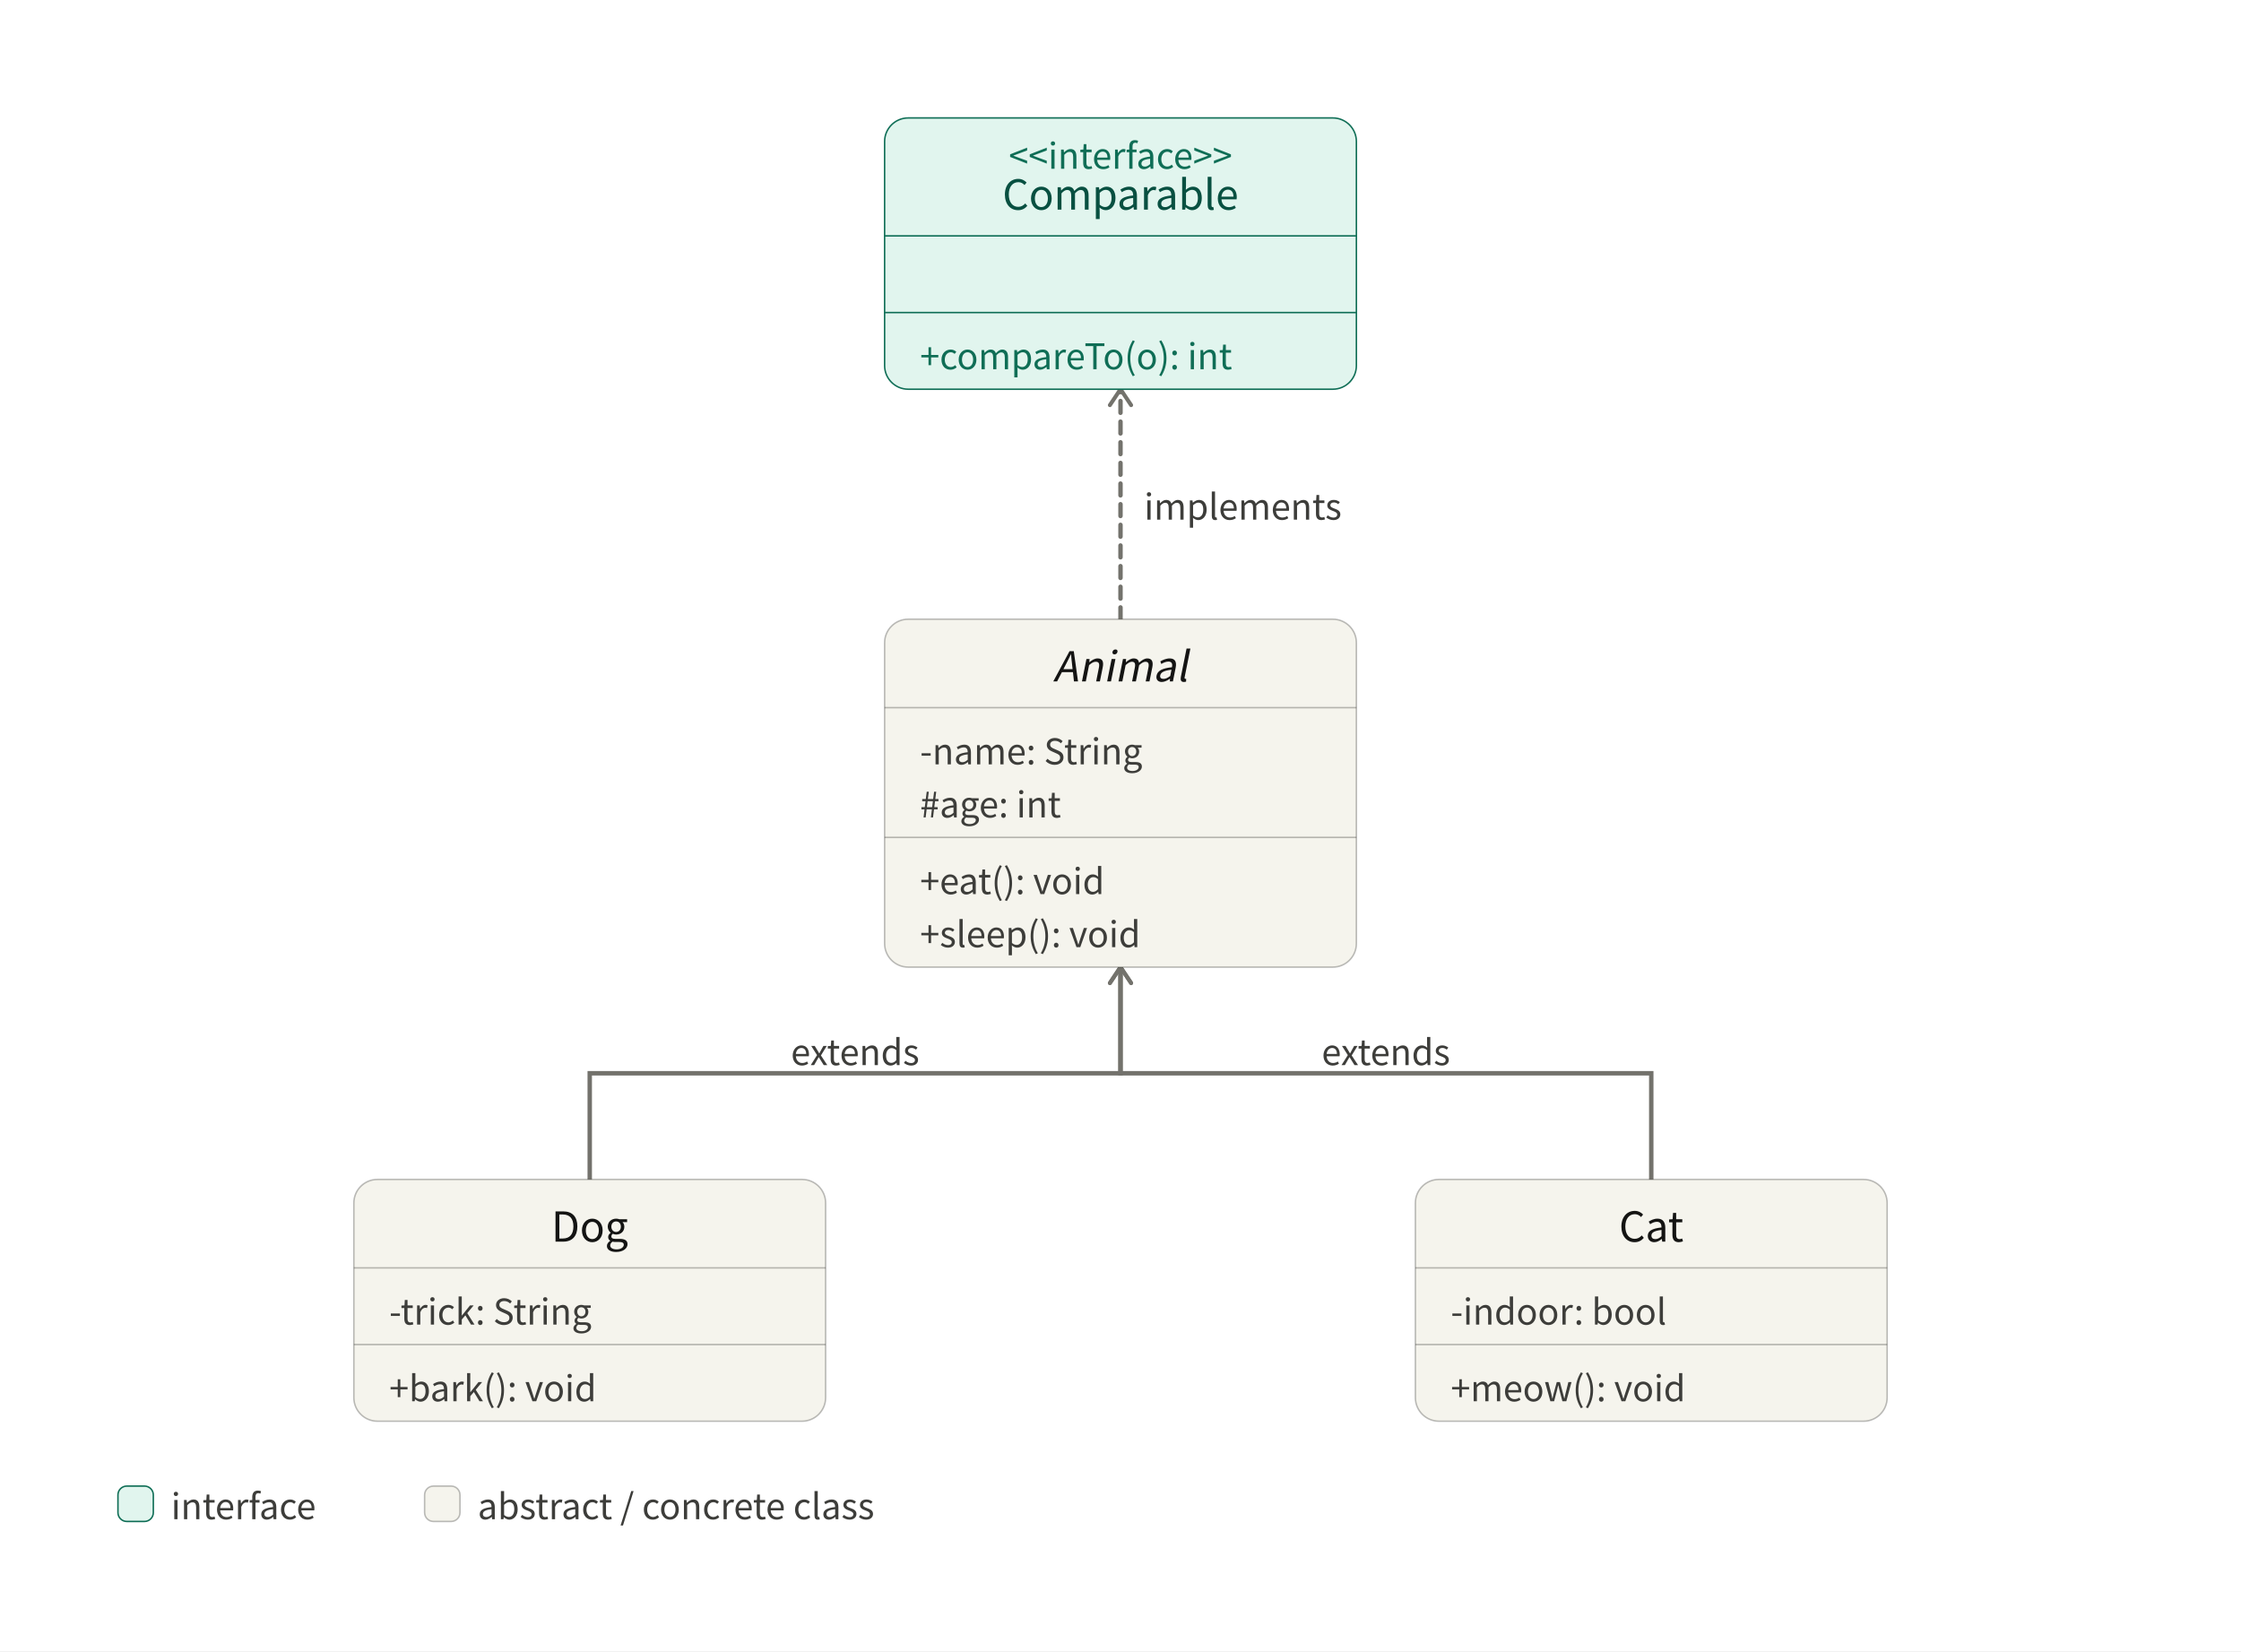
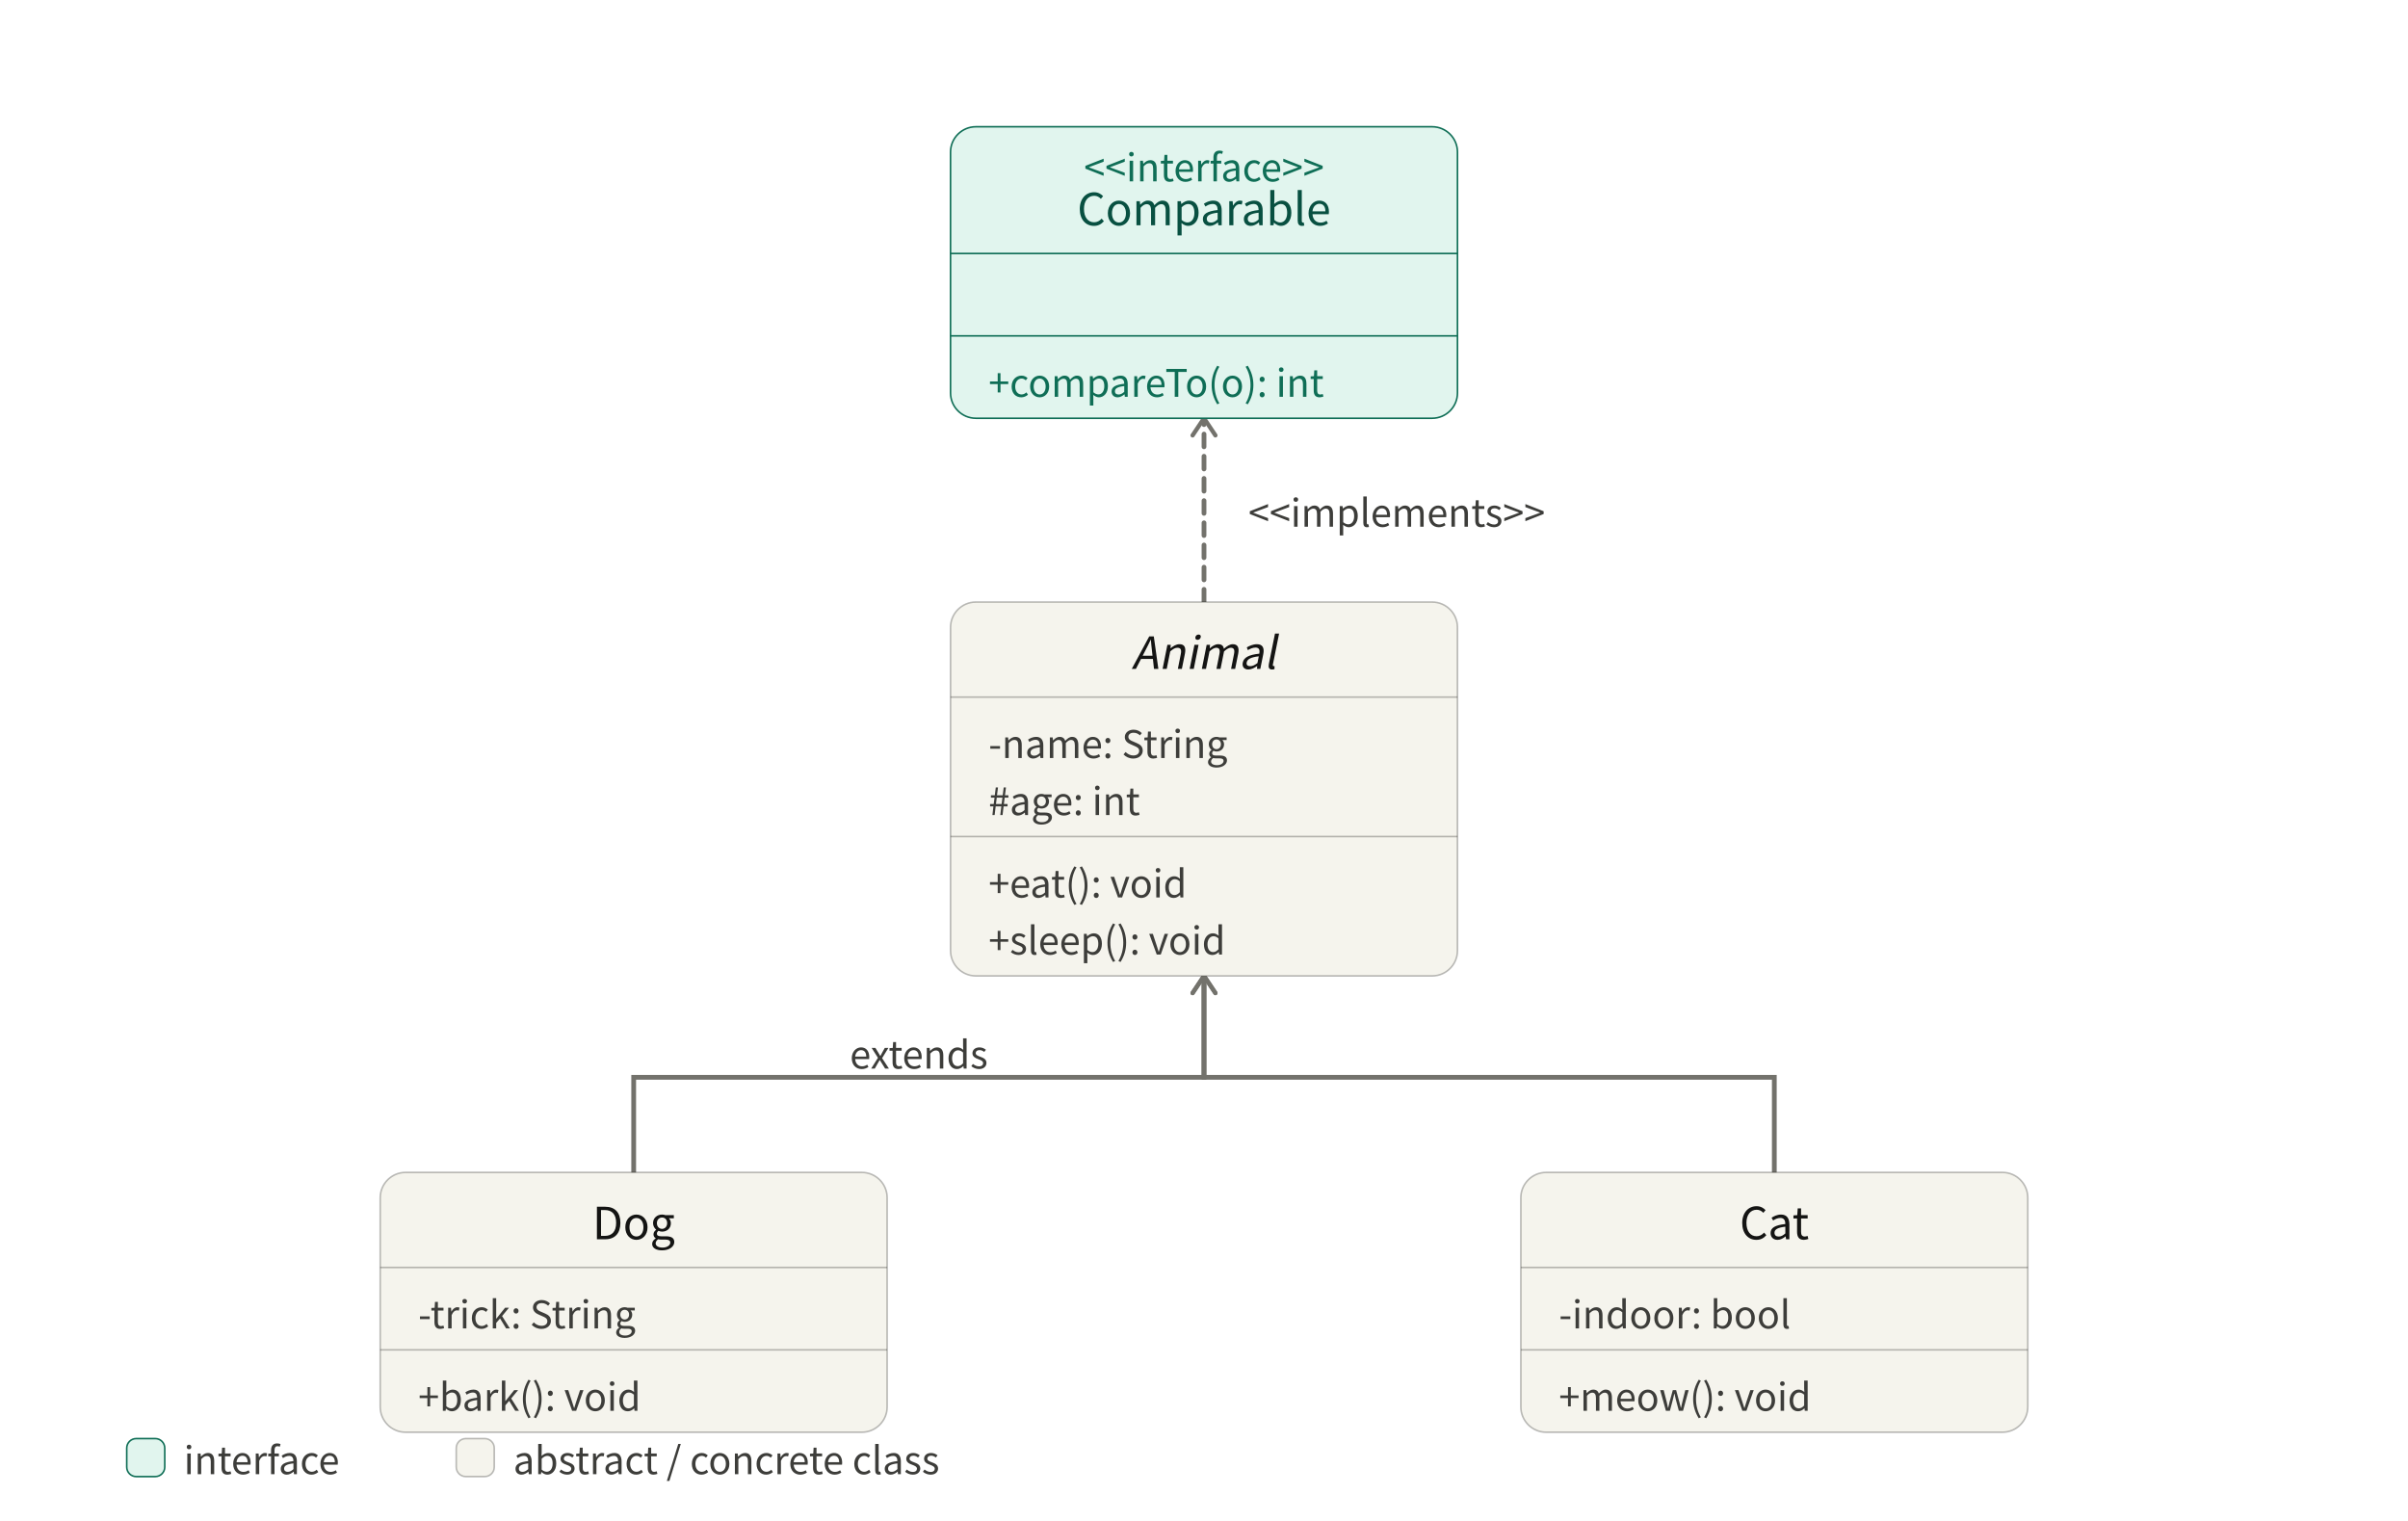
- <svg xmlns="http://www.w3.org/2000/svg" viewBox="0 0 760 560" width="760" height="560" role="img">
+ <svg xmlns="http://www.w3.org/2000/svg" viewBox="0 0 760 480" width="760" height="480" role="img">
  <style>text { font-family: 'Anthropic Sans', -apple-system, BlinkMacSystemFont, 'Segoe UI', 'PingFang SC', 'Microsoft YaHei', 'Hiragino Sans GB', 'Noto Sans CJK SC', sans-serif; }</style>
  <defs>
    <marker id="arrow" viewBox="0 0 10 10" refX="8" refY="5" markerWidth="6" markerHeight="6" orient="auto-start-reverse">
      <path d="M2 1L8 5L2 9" fill="none" stroke="context-stroke" stroke-width="1.5" stroke-linecap="round" stroke-linejoin="round" />
    </marker>
  </defs>
-   <rect x="0" y="0" width="760" height="560" fill="#FFFFFF" />
-   <line x1="380" y1="210" x2="380" y2="132" stroke="#73726C" stroke-width="1.5" stroke-linecap="round" stroke-dasharray="4 3" marker-end="url(#arrow)" />
-   <path d="M200 400 L200 364 L380 364 L380 328" fill="none" stroke="#73726C" stroke-width="1.5" stroke-linecap="round" marker-end="url(#arrow)" />
-   <path d="M560 400 L560 364 L380 364 L380 328" fill="none" stroke="#73726C" stroke-width="1.5" stroke-linecap="round" marker-end="url(#arrow)" />
-   <rect x="388" y="163" width="77" height="16" rx="3" fill="#FFFFFF" />
+   <rect width="760" height="480" fill="#FFFFFF" />
+   <line x1="380" y1="190" x2="380" y2="132" stroke="#73726C" stroke-width="1.5" stroke-linecap="round" stroke-dasharray="4 3" marker-end="url(#arrow)" />
+   <path d="M200 370 L200 340 L380 340 L380 308" fill="none" stroke="#73726C" stroke-width="1.5" stroke-linecap="round" marker-end="url(#arrow)" />
+   <path d="M560 370 L560 340 L380 340 L380 308" fill="none" stroke="#73726C" stroke-width="1.5" stroke-linecap="round" marker-end="url(#arrow)" />
  <rect x="300" y="40" width="160" height="92" rx="8" fill="#E1F5EE" stroke="#0F6E56" stroke-width="0.5" />
  <line x1="300" y1="80" x2="460" y2="80" stroke="#0F6E56" stroke-width="0.5" />
  <line x1="300" y1="106" x2="460" y2="106" stroke="#0F6E56" stroke-width="0.5" />
-   <rect x="300" y="210" width="160" height="118" rx="8" fill="#F5F4ED" stroke="rgba(31,30,29,0.3)" stroke-width="0.5" />
-   <line x1="300" y1="240" x2="460" y2="240" stroke="rgba(31,30,29,0.3)" stroke-width="0.5" />
-   <line x1="300" y1="284" x2="460" y2="284" stroke="rgba(31,30,29,0.3)" stroke-width="0.5" />
-   <rect x="120" y="400" width="160" height="82" rx="8" fill="#F5F4ED" stroke="rgba(31,30,29,0.3)" stroke-width="0.5" />
-   <line x1="120" y1="430" x2="280" y2="430" stroke="rgba(31,30,29,0.3)" stroke-width="0.5" />
-   <line x1="120" y1="456" x2="280" y2="456" stroke="rgba(31,30,29,0.3)" stroke-width="0.5" />
-   <rect x="480" y="400" width="160" height="82" rx="8" fill="#F5F4ED" stroke="rgba(31,30,29,0.3)" stroke-width="0.5" />
-   <line x1="480" y1="430" x2="640" y2="430" stroke="rgba(31,30,29,0.3)" stroke-width="0.5" />
-   <line x1="480" y1="456" x2="640" y2="456" stroke="rgba(31,30,29,0.3)" stroke-width="0.5" />
+   <rect x="300" y="190" width="160" height="118" rx="8" fill="#F5F4ED" stroke="rgba(31,30,29,0.3)" stroke-width="0.5" />
+   <line x1="300" y1="220" x2="460" y2="220" stroke="rgba(31,30,29,0.3)" stroke-width="0.5" />
+   <line x1="300" y1="264" x2="460" y2="264" stroke="rgba(31,30,29,0.3)" stroke-width="0.5" />
+   <rect x="120" y="370" width="160" height="82" rx="8" fill="#F5F4ED" stroke="rgba(31,30,29,0.3)" stroke-width="0.5" />
+   <line x1="120" y1="400" x2="280" y2="400" stroke="rgba(31,30,29,0.3)" stroke-width="0.5" />
+   <line x1="120" y1="426" x2="280" y2="426" stroke="rgba(31,30,29,0.3)" stroke-width="0.5" />
+   <rect x="480" y="370" width="160" height="82" rx="8" fill="#F5F4ED" stroke="rgba(31,30,29,0.3)" stroke-width="0.5" />
+   <line x1="480" y1="400" x2="640" y2="400" stroke="rgba(31,30,29,0.3)" stroke-width="0.5" />
+   <line x1="480" y1="426" x2="640" y2="426" stroke="rgba(31,30,29,0.3)" stroke-width="0.5" />
  <text x="380" y="52" text-anchor="middle" dominant-baseline="central" font-size="12" fill="#0F6E56">&lt;&lt;interface&gt;&gt;</text>
  <text x="380" y="65" text-anchor="middle" dominant-baseline="central" font-size="14" font-weight="500" fill="#085041">Comparable</text>
  <text x="312" y="120" dominant-baseline="central" font-size="12" fill="#0F6E56">+compareTo(o): int</text>
-   <text x="380" y="225" text-anchor="middle" dominant-baseline="central" font-size="14" font-weight="500" font-style="italic" fill="#141413">Animal</text>
-   <text x="312" y="254" dominant-baseline="central" font-size="12" fill="#3D3D3A">-name: String</text>
-   <text x="312" y="272" dominant-baseline="central" font-size="12" fill="#3D3D3A">#age: int</text>
-   <text x="312" y="298" dominant-baseline="central" font-size="12" fill="#3D3D3A">+eat(): void</text>
-   <text x="312" y="316" dominant-baseline="central" font-size="12" fill="#3D3D3A">+sleep(): void</text>
-   <text x="200" y="415" text-anchor="middle" dominant-baseline="central" font-size="14" font-weight="500" fill="#141413">Dog</text>
-   <text x="132" y="444" dominant-baseline="central" font-size="12" fill="#3D3D3A">-trick: String</text>
-   <text x="132" y="470" dominant-baseline="central" font-size="12" fill="#3D3D3A">+bark(): void</text>
-   <text x="560" y="415" text-anchor="middle" dominant-baseline="central" font-size="14" font-weight="500" fill="#141413">Cat</text>
-   <text x="492" y="444" dominant-baseline="central" font-size="12" fill="#3D3D3A">-indoor: bool</text>
-   <text x="492" y="470" dominant-baseline="central" font-size="12" fill="#3D3D3A">+meow(): void</text>
-   <text x="388" y="171" text-anchor="start" dominant-baseline="central" font-size="12" fill="#3D3D3A">implements</text>
-   <text x="290" y="356" text-anchor="middle" dominant-baseline="central" font-size="12" fill="#3D3D3A">extends</text>
-   <text x="470" y="356" text-anchor="middle" dominant-baseline="central" font-size="12" fill="#3D3D3A">extends</text>
-   <rect x="40" y="504" width="12" height="12" rx="3" fill="#E1F5EE" stroke="#0F6E56" stroke-width="0.5" />
-   <text x="58" y="510" dominant-baseline="central" font-size="12" fill="#3D3D3A">interface</text>
-   <rect x="144" y="504" width="12" height="12" rx="3" fill="#F5F4ED" stroke="rgba(31,30,29,0.3)" stroke-width="0.5" />
-   <text x="162" y="510" dominant-baseline="central" font-size="12" fill="#3D3D3A">abstract / concrete class</text>
+   <text x="380" y="205" text-anchor="middle" dominant-baseline="central" font-size="14" font-weight="500" font-style="italic" fill="#141413">Animal</text>
+   <text x="312" y="234" dominant-baseline="central" font-size="12" fill="#3D3D3A">-name: String</text>
+   <text x="312" y="252" dominant-baseline="central" font-size="12" fill="#3D3D3A">#age: int</text>
+   <text x="312" y="278" dominant-baseline="central" font-size="12" fill="#3D3D3A">+eat(): void</text>
+   <text x="312" y="296" dominant-baseline="central" font-size="12" fill="#3D3D3A">+sleep(): void</text>
+   <text x="200" y="385" text-anchor="middle" dominant-baseline="central" font-size="14" font-weight="500" fill="#141413">Dog</text>
+   <text x="132" y="414" dominant-baseline="central" font-size="12" fill="#3D3D3A">-trick: String</text>
+   <text x="132" y="440" dominant-baseline="central" font-size="12" fill="#3D3D3A">+bark(): void</text>
+   <text x="560" y="385" text-anchor="middle" dominant-baseline="central" font-size="14" font-weight="500" fill="#141413">Cat</text>
+   <text x="492" y="414" dominant-baseline="central" font-size="12" fill="#3D3D3A">-indoor: bool</text>
+   <text x="492" y="440" dominant-baseline="central" font-size="12" fill="#3D3D3A">+meow(): void</text>
+   <text x="394" y="161" dominant-baseline="central" font-size="12" fill="#3D3D3A">&lt;&lt;implements&gt;&gt;</text>
+   <text x="290" y="332" text-anchor="middle" dominant-baseline="central" font-size="12" fill="#3D3D3A">extends</text>
+   <rect x="40" y="454" width="12" height="12" rx="3" fill="#E1F5EE" stroke="#0F6E56" stroke-width="0.5" />
+   <text x="58" y="460" dominant-baseline="central" font-size="12" fill="#3D3D3A">interface</text>
+   <rect x="144" y="454" width="12" height="12" rx="3" fill="#F5F4ED" stroke="rgba(31,30,29,0.3)" stroke-width="0.5" />
+   <text x="162" y="460" dominant-baseline="central" font-size="12" fill="#3D3D3A">abstract / concrete class</text>
</svg>
